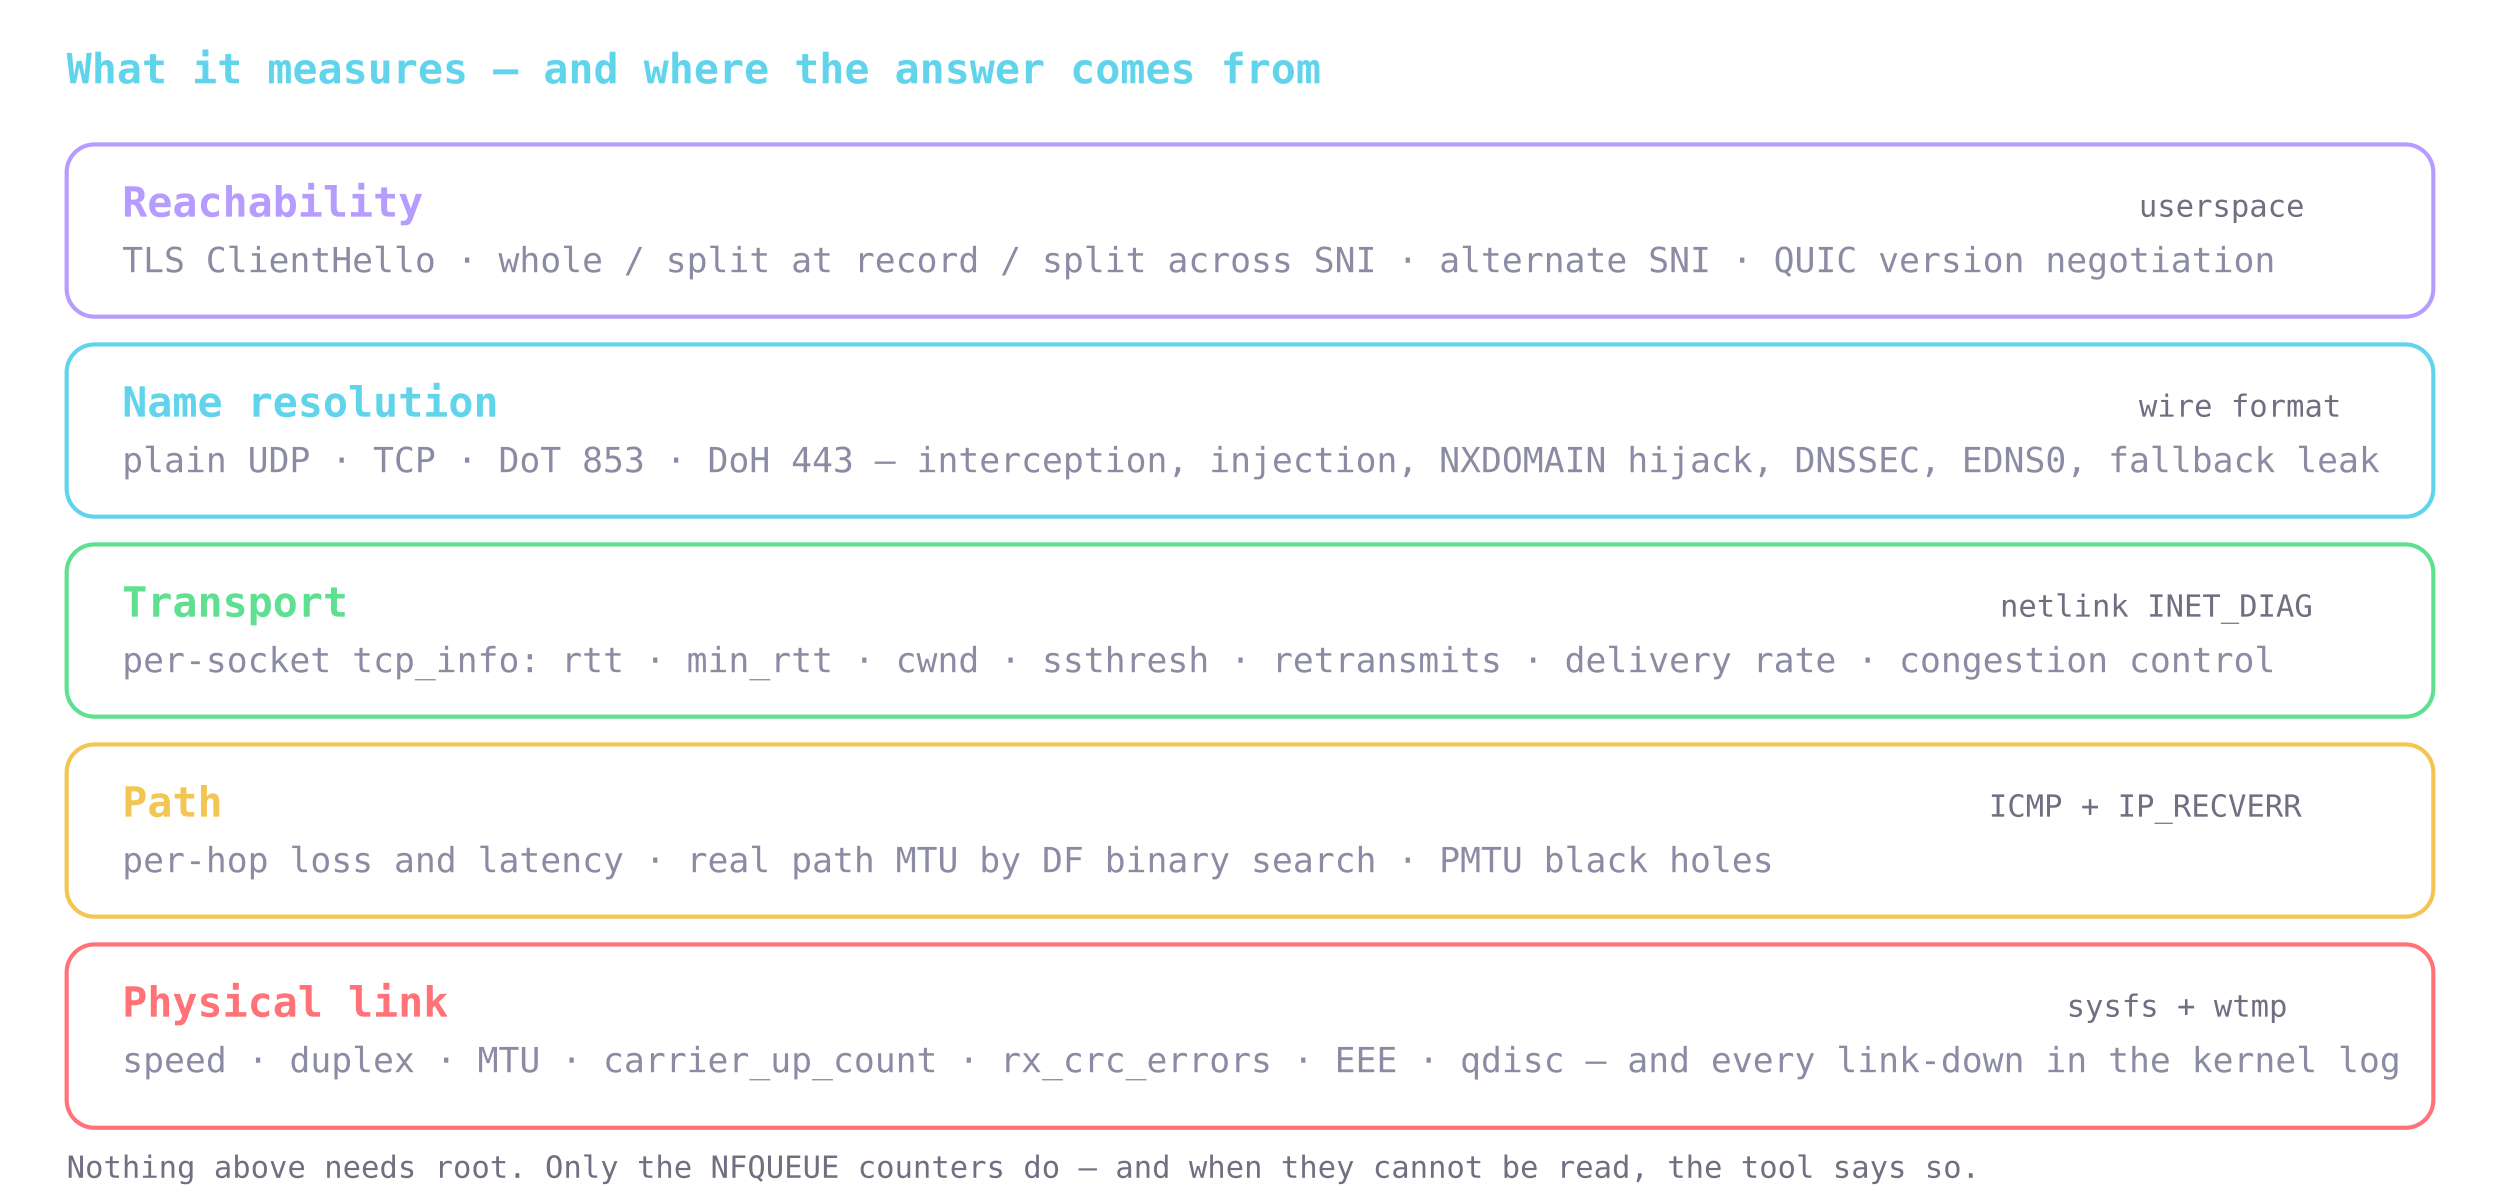
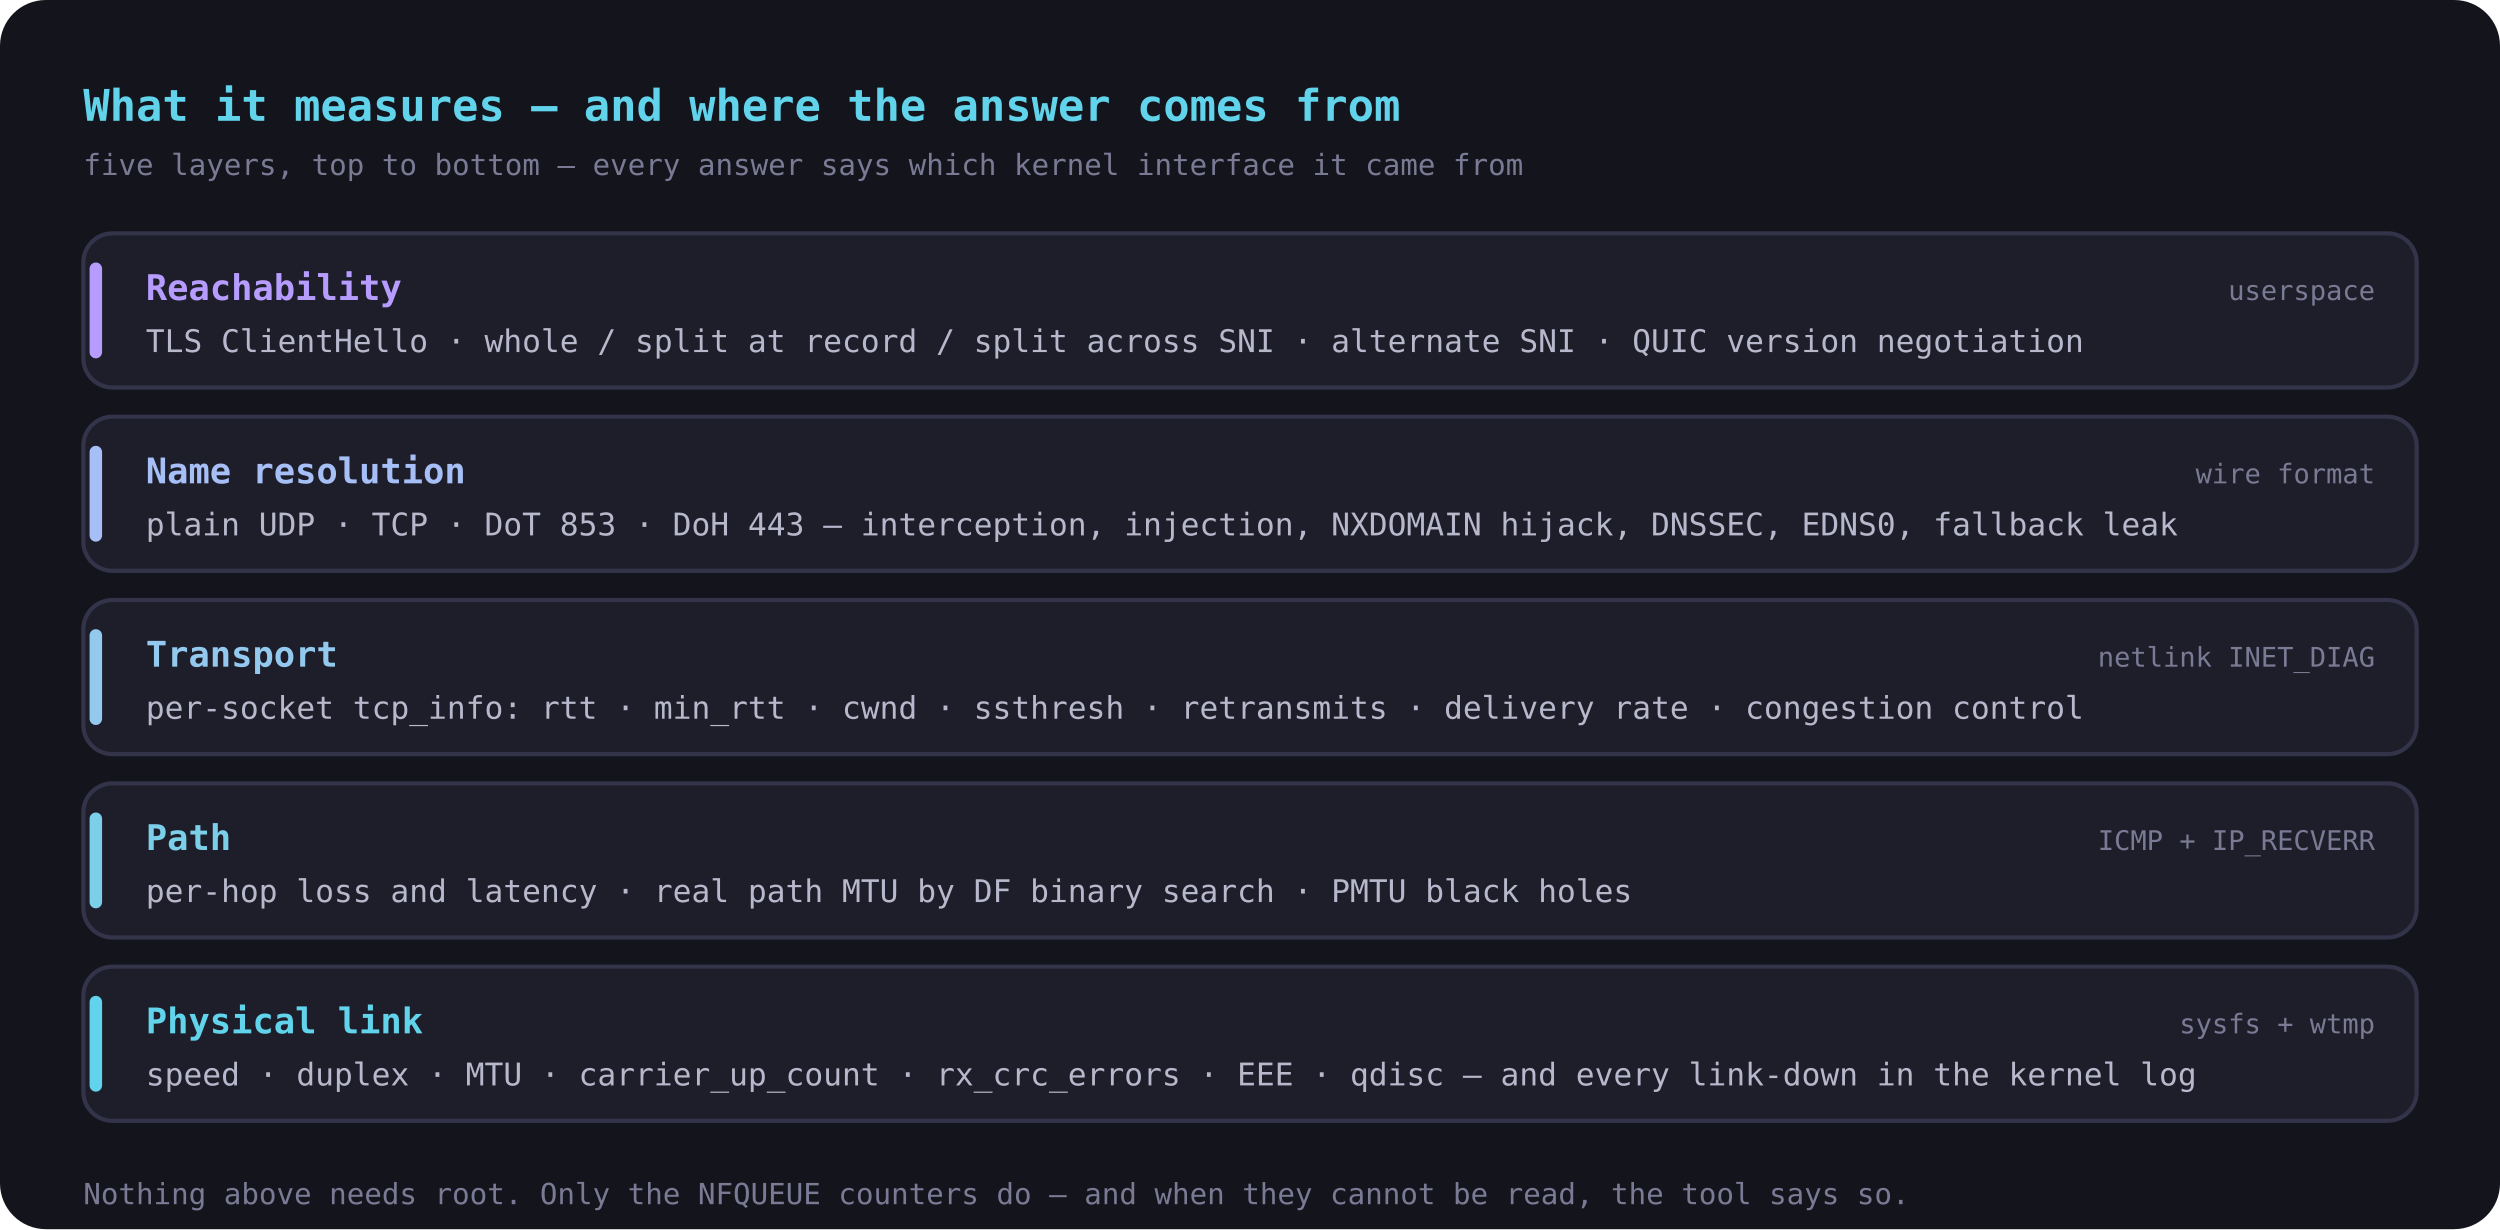
- <svg xmlns="http://www.w3.org/2000/svg" viewBox="0 0 900 430" width="900" height="430" role="img" aria-label="What Nabız measures, layer by layer">
-   <style>
-     .t  { font-family: ui-monospace,SFMono-Regular,Menlo,monospace; }
-     .h  { font-size: 15px; font-weight: 700; }
-     .b  { font-size: 12.5px; fill: #8b8ba4; }
-     .n  { font-size: 11px; fill: #6f6f82; }
-     .box{ fill: none; stroke-width: 1.5; rx: 10; }
-   </style>
-   <text class="t h" x="24" y="30" fill="#61d4ec">What it measures — and where the answer comes from</text>
-   <rect class="box" x="24" y="52" width="852" height="62" stroke="#b79cff" />
-   <text class="t h" x="44" y="78" fill="#b79cff">Reachability</text>
-   <text class="t b" x="44" y="98">TLS ClientHello · whole / split at record / split across SNI · alternate SNI · QUIC version negotiation</text>
-   <text class="t n" x="770" y="78">userspace</text>
-   <rect class="box" x="24" y="124" width="852" height="62" stroke="#61d4ec" />
-   <text class="t h" x="44" y="150" fill="#61d4ec">Name resolution</text>
-   <text class="t b" x="44" y="170">plain UDP · TCP · DoT 853 · DoH 443 — interception, injection, NXDOMAIN hijack, DNSSEC, EDNS0, fallback leak</text>
-   <text class="t n" x="770" y="150">wire format</text>
-   <rect class="box" x="24" y="196" width="852" height="62" stroke="#5fdf90" />
-   <text class="t h" x="44" y="222" fill="#5fdf90">Transport</text>
-   <text class="t b" x="44" y="242">per-socket tcp_info: rtt · min_rtt · cwnd · ssthresh · retransmits · delivery rate · congestion control</text>
-   <text class="t n" x="720" y="222">netlink INET_DIAG</text>
-   <rect class="box" x="24" y="268" width="852" height="62" stroke="#f3c552" />
-   <text class="t h" x="44" y="294" fill="#f3c552">Path</text>
-   <text class="t b" x="44" y="314">per-hop loss and latency · real path MTU by DF binary search · PMTU black holes</text>
-   <text class="t n" x="716" y="294">ICMP + IP_RECVERR</text>
-   <rect class="box" x="24" y="340" width="852" height="66" stroke="#ff7378" />
-   <text class="t h" x="44" y="366" fill="#ff7378">Physical link</text>
-   <text class="t b" x="44" y="386">speed · duplex · MTU · carrier_up_count · rx_crc_errors · EEE · qdisc — and every link-down in the kernel log</text>
-   <text class="t n" x="744" y="366">sysfs + wtmp</text>
-   <text class="t n" x="24" y="424">Nothing above needs root. Only the NFQUEUE counters do — and when they cannot be read, the tool says so.</text>
+ <svg xmlns="http://www.w3.org/2000/svg" viewBox="0 0 1200 590" role="img" aria-label="What Nabız measures, layer by layer">
+   <rect width="1200" height="590" rx="22" fill="#14141c" />
+   <text x="40" y="58" font-family="ui-monospace, SFMono-Regular, Menlo, Consolas, monospace" font-size="21" fill="#61d4ec" font-weight="700">What it measures — and where the answer comes from</text>
+   <text x="40" y="84" font-family="ui-monospace, SFMono-Regular, Menlo, Consolas, monospace" font-size="14" fill="#7a7a95">five layers, top to bottom — every answer says which kernel interface it came from</text>
+   <rect x="40" y="112" width="1120" height="74" rx="14" fill="#1e1e2a" stroke="#33334a" stroke-width="2" />
+   <rect x="43" y="126" width="6" height="46" rx="3" fill="#b79cff" />
+   <text x="70" y="144" font-family="ui-monospace, SFMono-Regular, Menlo, Consolas, monospace" font-size="17" fill="#b79cff" font-weight="700">Reachability</text>
+   <text x="1140" y="144" font-family="ui-monospace, SFMono-Regular, Menlo, Consolas, monospace" font-size="13" fill="#7a7a95" text-anchor="end">userspace</text>
+   <text x="70" y="169" font-family="ui-monospace, SFMono-Regular, Menlo, Consolas, monospace" font-size="15" fill="#b8b8cc">TLS ClientHello · whole / split at record / split across SNI · alternate SNI · QUIC version negotiation</text>
+   <rect x="40" y="200" width="1120" height="74" rx="14" fill="#1e1e2a" stroke="#33334a" stroke-width="2" />
+   <rect x="43" y="214" width="6" height="46" rx="3" fill="#a6c0f7" />
+   <text x="70" y="232" font-family="ui-monospace, SFMono-Regular, Menlo, Consolas, monospace" font-size="17" fill="#a6c0f7" font-weight="700">Name resolution</text>
+   <text x="1140" y="232" font-family="ui-monospace, SFMono-Regular, Menlo, Consolas, monospace" font-size="13" fill="#7a7a95" text-anchor="end">wire format</text>
+   <text x="70" y="257" font-family="ui-monospace, SFMono-Regular, Menlo, Consolas, monospace" font-size="15" fill="#b8b8cc">plain UDP · TCP · DoT 853 · DoH 443 — interception, injection, NXDOMAIN hijack, DNSSEC, EDNS0, fallback leak</text>
+   <rect x="40" y="288" width="1120" height="74" rx="14" fill="#1e1e2a" stroke="#33334a" stroke-width="2" />
+   <rect x="43" y="302" width="6" height="46" rx="3" fill="#94c9ef" />
+   <text x="70" y="320" font-family="ui-monospace, SFMono-Regular, Menlo, Consolas, monospace" font-size="17" fill="#94c9ef" font-weight="700">Transport</text>
+   <text x="1140" y="320" font-family="ui-monospace, SFMono-Regular, Menlo, Consolas, monospace" font-size="13" fill="#7a7a95" text-anchor="end">netlink INET_DIAG</text>
+   <text x="70" y="345" font-family="ui-monospace, SFMono-Regular, Menlo, Consolas, monospace" font-size="15" fill="#b8b8cc">per-socket tcp_info: rtt · min_rtt · cwnd · ssthresh · retransmits · delivery rate · congestion control</text>
+   <rect x="40" y="376" width="1120" height="74" rx="14" fill="#1e1e2a" stroke="#33334a" stroke-width="2" />
+   <rect x="43" y="390" width="6" height="46" rx="3" fill="#7ccfe8" />
+   <text x="70" y="408" font-family="ui-monospace, SFMono-Regular, Menlo, Consolas, monospace" font-size="17" fill="#7ccfe8" font-weight="700">Path</text>
+   <text x="1140" y="408" font-family="ui-monospace, SFMono-Regular, Menlo, Consolas, monospace" font-size="13" fill="#7a7a95" text-anchor="end">ICMP + IP_RECVERR</text>
+   <text x="70" y="433" font-family="ui-monospace, SFMono-Regular, Menlo, Consolas, monospace" font-size="15" fill="#b8b8cc">per-hop loss and latency · real path MTU by DF binary search · PMTU black holes</text>
+   <rect x="40" y="464" width="1120" height="74" rx="14" fill="#1e1e2a" stroke="#33334a" stroke-width="2" />
+   <rect x="43" y="478" width="6" height="46" rx="3" fill="#61d4ec" />
+   <text x="70" y="496" font-family="ui-monospace, SFMono-Regular, Menlo, Consolas, monospace" font-size="17" fill="#61d4ec" font-weight="700">Physical link</text>
+   <text x="1140" y="496" font-family="ui-monospace, SFMono-Regular, Menlo, Consolas, monospace" font-size="13" fill="#7a7a95" text-anchor="end">sysfs + wtmp</text>
+   <text x="70" y="521" font-family="ui-monospace, SFMono-Regular, Menlo, Consolas, monospace" font-size="15" fill="#b8b8cc">speed · duplex · MTU · carrier_up_count · rx_crc_errors · EEE · qdisc — and every link-down in the kernel log</text>
+   <text x="40" y="578" font-family="ui-monospace, SFMono-Regular, Menlo, Consolas, monospace" font-size="14" fill="#7a7a95">Nothing above needs root. Only the NFQUEUE counters do — and when they cannot be read, the tool says so.</text>
</svg>
